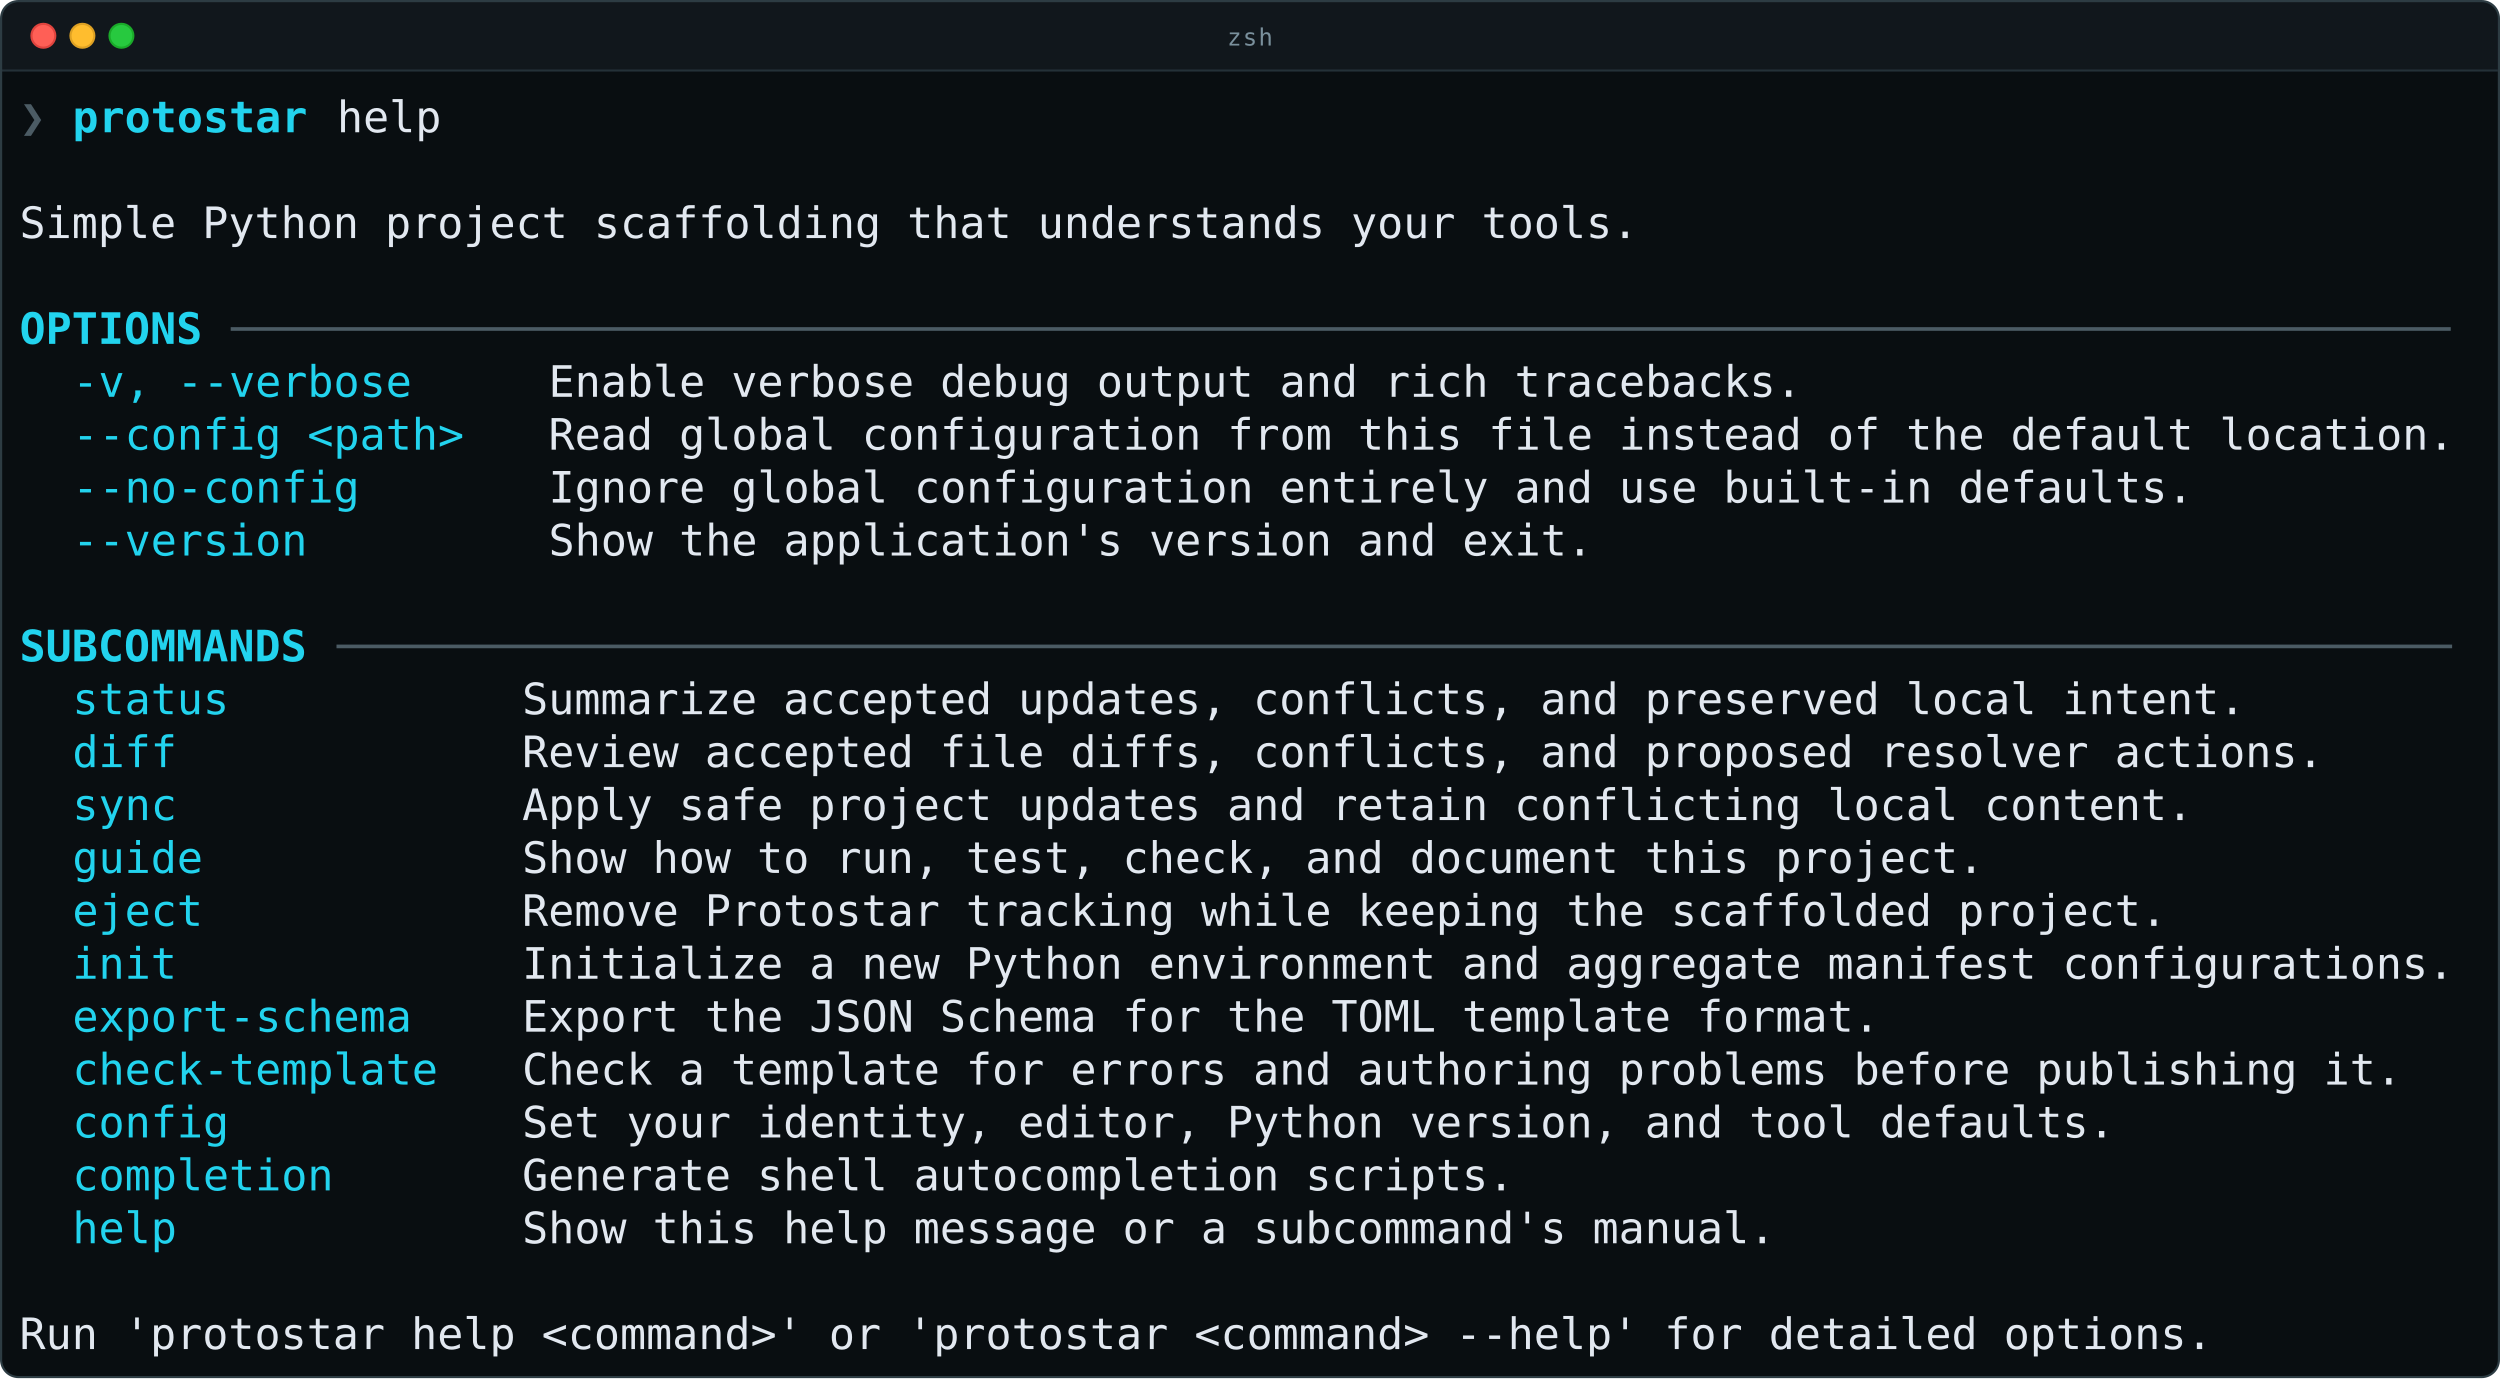
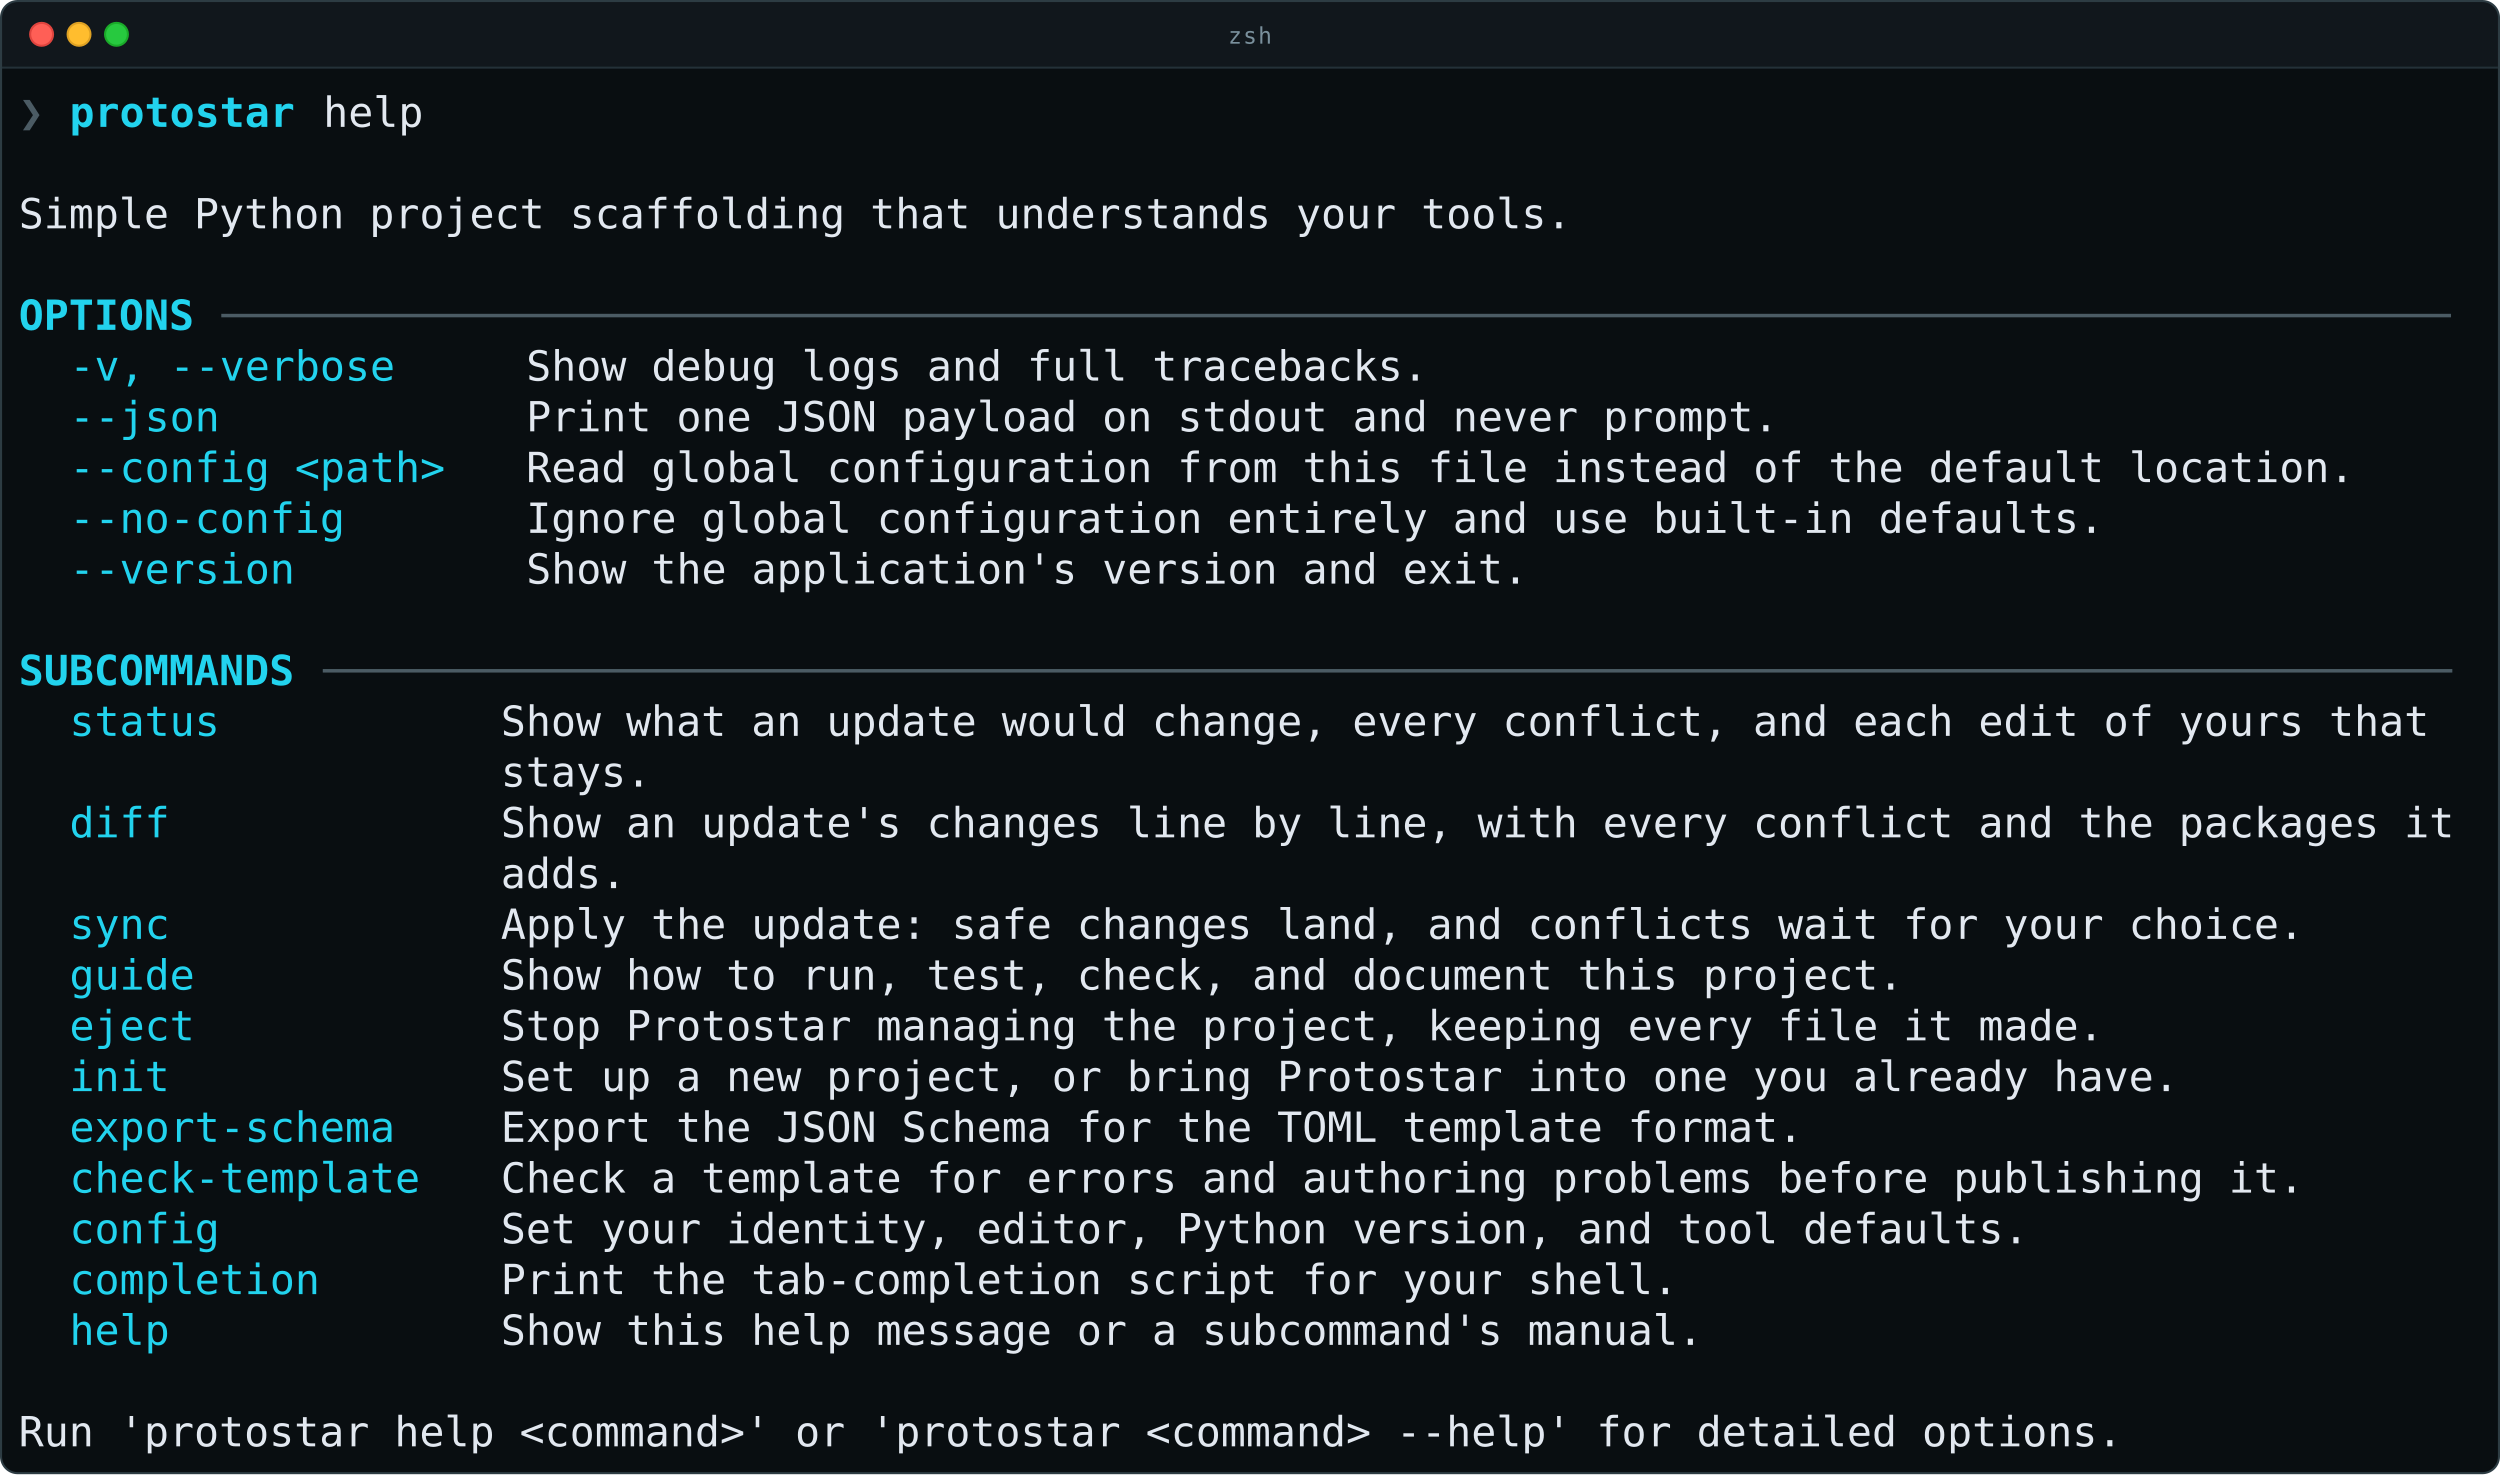
- <svg xmlns="http://www.w3.org/2000/svg" class="rich-terminal" viewBox="0 0 1153 635.6">
+ <svg xmlns="http://www.w3.org/2000/svg" class="rich-terminal" viewBox="0 0 1202 708.8">
  <style>

    @font-face {
        font-family: "Fira Code";
        src: local("FiraCode-Regular"),
                url("https://cdnjs.cloudflare.com/ajax/libs/firacode/6.2.0/woff2/FiraCode-Regular.woff2") format("woff2"),
                url("https://cdnjs.cloudflare.com/ajax/libs/firacode/6.2.0/woff/FiraCode-Regular.woff") format("woff");
        font-style: normal;
        font-weight: 400;
    }
    @font-face {
        font-family: "Fira Code";
        src: local("FiraCode-Bold"),
                url("https://cdnjs.cloudflare.com/ajax/libs/firacode/6.2.0/woff2/FiraCode-Bold.woff2") format("woff2"),
                url("https://cdnjs.cloudflare.com/ajax/libs/firacode/6.2.0/woff/FiraCode-Bold.woff") format("woff");
        font-style: bold;
        font-weight: 700;
    }

    .cli_help-matrix {
        font-family: Fira Code, monospace;
        font-size: 20px;
        line-height: 24.4px;
        font-variant-east-asian: full-width;
    }

    .cli_help-title {
        font-size: 18px;
        font-weight: bold;
        font-family: arial;
    }

    .cli_help-r1 { fill: #4b5b64 }
.cli_help-r2 { fill: #22d3ee;font-weight: bold }
.cli_help-r3 { fill: #e2e8f0 }
.cli_help-r4 { fill: #22d3ee }
    </style>
  <defs>
    <clipPath id="cli_help-clip-terminal">
-       <rect x="0" y="0" width="1133.6" height="584.6" />
+       <rect x="0" y="0" width="1182.4" height="657.8" />
    </clipPath>
    <clipPath id="cli_help-line-0">
-       <rect x="0" y="1.5" width="1134.6" height="24.65" />
+       <rect x="0" y="1.5" width="1183.4" height="24.65" />
    </clipPath>
    <clipPath id="cli_help-line-1">
-       <rect x="0" y="25.9" width="1134.6" height="24.65" />
+       <rect x="0" y="25.9" width="1183.4" height="24.65" />
    </clipPath>
    <clipPath id="cli_help-line-2">
-       <rect x="0" y="50.3" width="1134.6" height="24.65" />
+       <rect x="0" y="50.3" width="1183.4" height="24.65" />
    </clipPath>
    <clipPath id="cli_help-line-3">
-       <rect x="0" y="74.7" width="1134.6" height="24.65" />
+       <rect x="0" y="74.7" width="1183.4" height="24.65" />
    </clipPath>
    <clipPath id="cli_help-line-4">
-       <rect x="0" y="99.1" width="1134.6" height="24.65" />
+       <rect x="0" y="99.1" width="1183.4" height="24.65" />
    </clipPath>
    <clipPath id="cli_help-line-5">
-       <rect x="0" y="123.5" width="1134.6" height="24.65" />
+       <rect x="0" y="123.5" width="1183.4" height="24.65" />
    </clipPath>
    <clipPath id="cli_help-line-6">
-       <rect x="0" y="147.9" width="1134.6" height="24.65" />
+       <rect x="0" y="147.9" width="1183.4" height="24.65" />
    </clipPath>
    <clipPath id="cli_help-line-7">
-       <rect x="0" y="172.3" width="1134.6" height="24.65" />
+       <rect x="0" y="172.3" width="1183.4" height="24.65" />
    </clipPath>
    <clipPath id="cli_help-line-8">
-       <rect x="0" y="196.7" width="1134.6" height="24.65" />
+       <rect x="0" y="196.7" width="1183.4" height="24.65" />
    </clipPath>
    <clipPath id="cli_help-line-9">
-       <rect x="0" y="221.1" width="1134.6" height="24.65" />
+       <rect x="0" y="221.1" width="1183.4" height="24.65" />
    </clipPath>
    <clipPath id="cli_help-line-10">
-       <rect x="0" y="245.5" width="1134.6" height="24.65" />
+       <rect x="0" y="245.5" width="1183.4" height="24.65" />
    </clipPath>
    <clipPath id="cli_help-line-11">
-       <rect x="0" y="269.9" width="1134.6" height="24.65" />
+       <rect x="0" y="269.9" width="1183.4" height="24.65" />
    </clipPath>
    <clipPath id="cli_help-line-12">
-       <rect x="0" y="294.3" width="1134.6" height="24.65" />
+       <rect x="0" y="294.3" width="1183.4" height="24.65" />
    </clipPath>
    <clipPath id="cli_help-line-13">
-       <rect x="0" y="318.7" width="1134.6" height="24.65" />
+       <rect x="0" y="318.7" width="1183.4" height="24.65" />
    </clipPath>
    <clipPath id="cli_help-line-14">
-       <rect x="0" y="343.1" width="1134.6" height="24.65" />
+       <rect x="0" y="343.1" width="1183.4" height="24.65" />
    </clipPath>
    <clipPath id="cli_help-line-15">
-       <rect x="0" y="367.5" width="1134.6" height="24.65" />
+       <rect x="0" y="367.5" width="1183.4" height="24.65" />
    </clipPath>
    <clipPath id="cli_help-line-16">
-       <rect x="0" y="391.9" width="1134.6" height="24.65" />
+       <rect x="0" y="391.9" width="1183.4" height="24.65" />
    </clipPath>
    <clipPath id="cli_help-line-17">
-       <rect x="0" y="416.3" width="1134.6" height="24.65" />
+       <rect x="0" y="416.3" width="1183.4" height="24.65" />
    </clipPath>
    <clipPath id="cli_help-line-18">
-       <rect x="0" y="440.7" width="1134.6" height="24.65" />
+       <rect x="0" y="440.7" width="1183.4" height="24.65" />
    </clipPath>
    <clipPath id="cli_help-line-19">
-       <rect x="0" y="465.1" width="1134.6" height="24.65" />
+       <rect x="0" y="465.1" width="1183.4" height="24.65" />
    </clipPath>
    <clipPath id="cli_help-line-20">
-       <rect x="0" y="489.5" width="1134.6" height="24.65" />
+       <rect x="0" y="489.5" width="1183.4" height="24.65" />
    </clipPath>
    <clipPath id="cli_help-line-21">
-       <rect x="0" y="513.9" width="1134.6" height="24.65" />
+       <rect x="0" y="513.9" width="1183.4" height="24.65" />
    </clipPath>
    <clipPath id="cli_help-line-22">
-       <rect x="0" y="538.3" width="1134.6" height="24.65" />
+       <rect x="0" y="538.3" width="1183.4" height="24.65" />
+     </clipPath>
+     <clipPath id="cli_help-line-23">
+       <rect x="0" y="562.7" width="1183.4" height="24.65" />
+     </clipPath>
+     <clipPath id="cli_help-line-24">
+       <rect x="0" y="587.1" width="1183.4" height="24.65" />
+     </clipPath>
+     <clipPath id="cli_help-line-25">
+       <rect x="0" y="611.5" width="1183.4" height="24.65" />
    </clipPath>
  </defs>
-   <rect fill="#090e11" x="0.5" y="0.5" width="1152" height="634.6" rx="8" />
-   <path fill="#11171c" d="M0.5 32V8.5a8 8 0 0 1 8 -8H1144a8 8 0 0 1 8 8V32Z" />
-   <path stroke="#243138" d="M0.5 32.5H1152" />
+   <rect fill="#090e11" x="0.5" y="0.5" width="1201" height="707.8" rx="8" />
+   <path fill="#11171c" d="M0.5 32V8.5a8 8 0 0 1 8 -8H1193a8 8 0 0 1 8 8V32Z" />
+   <path stroke="#243138" d="M0.5 32.5H1201" />
  <circle cx="20" cy="16.5" r="5.5" fill="#ff5f56" stroke="#e0443e" />
  <circle cx="38" cy="16.5" r="5.5" fill="#ffbd2e" stroke="#dea123" />
  <circle cx="56" cy="16.5" r="5.5" fill="#27c93f" stroke="#1aab29" />
-   <text fill="#7a909c" x="576.5" y="21" text-anchor="middle" font-family="JetBrains Mono, Fira Code, monospace" font-size="11" letter-spacing="0.6">zsh</text>
-   <rect fill="none" stroke="#2d3c43" x="0.5" y="0.5" width="1152" height="634.6" rx="8" />
+   <text fill="#7a909c" x="601" y="21" text-anchor="middle" font-family="JetBrains Mono, Fira Code, monospace" font-size="11" letter-spacing="0.6">zsh</text>
+   <rect fill="none" stroke="#2d3c43" x="0.5" y="0.5" width="1201" height="707.8" rx="8" />
  <g transform="translate(9, 41)" clip-path="url(#cli_help-clip-terminal)">
    <g class="cli_help-matrix">
      <text class="cli_help-r1" x="0" y="20" textLength="24.4" clip-path="url(#cli_help-line-0)">❯ </text>
      <text class="cli_help-r2" x="24.4" y="20" textLength="122" clip-path="url(#cli_help-line-0)">protostar </text>
      <text class="cli_help-r3" x="146.4" y="20" textLength="48.8" clip-path="url(#cli_help-line-0)">help</text>
-       <text class="cli_help-r3" x="1134.6" y="20" textLength="12.2" clip-path="url(#cli_help-line-0)">
- </text>
-       <text class="cli_help-r3" x="1134.6" y="44.4" textLength="12.2" clip-path="url(#cli_help-line-1)">
+       <text class="cli_help-r3" x="1183.4" y="20" textLength="12.2" clip-path="url(#cli_help-line-0)">
+ </text>
+       <text class="cli_help-r3" x="1183.4" y="44.4" textLength="12.2" clip-path="url(#cli_help-line-1)">
</text>
      <text class="cli_help-r3" x="0" y="68.8" textLength="756.4" clip-path="url(#cli_help-line-2)">Simple Python project scaffolding that understands your tools.</text>
-       <text class="cli_help-r3" x="1134.6" y="68.8" textLength="12.2" clip-path="url(#cli_help-line-2)">
- </text>
-       <text class="cli_help-r3" x="1134.6" y="93.2" textLength="12.2" clip-path="url(#cli_help-line-3)">
+       <text class="cli_help-r3" x="1183.4" y="68.8" textLength="12.2" clip-path="url(#cli_help-line-2)">
+ </text>
+       <text class="cli_help-r3" x="1183.4" y="93.2" textLength="12.2" clip-path="url(#cli_help-line-3)">
</text>
      <text class="cli_help-r2" x="0" y="117.6" textLength="85.4" clip-path="url(#cli_help-line-4)">OPTIONS</text>
-       <text class="cli_help-r1" x="97.6" y="117.6" textLength="1037" clip-path="url(#cli_help-line-4)">─────────────────────────────────────────────────────────────────────────────────────</text>
-       <text class="cli_help-r3" x="1134.6" y="117.6" textLength="12.2" clip-path="url(#cli_help-line-4)">
+       <text class="cli_help-r1" x="97.6" y="117.6" textLength="1085.8" clip-path="url(#cli_help-line-4)">─────────────────────────────────────────────────────────────────────────────────────────</text>
+       <text class="cli_help-r3" x="1183.4" y="117.6" textLength="12.2" clip-path="url(#cli_help-line-4)">
</text>
      <text class="cli_help-r4" x="24.4" y="142" textLength="183" clip-path="url(#cli_help-line-5)">-v, --verbose  </text>
-       <text class="cli_help-r3" x="244" y="142" textLength="890.6" clip-path="url(#cli_help-line-5)">Enable verbose debug output and rich tracebacks.                         </text>
-       <text class="cli_help-r3" x="1134.6" y="142" textLength="12.2" clip-path="url(#cli_help-line-5)">
- </text>
-       <text class="cli_help-r4" x="24.4" y="166.4" textLength="183" clip-path="url(#cli_help-line-6)">--config &lt;path&gt;</text>
-       <text class="cli_help-r3" x="244" y="166.4" textLength="890.6" clip-path="url(#cli_help-line-6)">Read global configuration from this file instead of the default location.</text>
-       <text class="cli_help-r3" x="1134.6" y="166.4" textLength="12.2" clip-path="url(#cli_help-line-6)">
- </text>
-       <text class="cli_help-r4" x="24.4" y="190.8" textLength="183" clip-path="url(#cli_help-line-7)">--no-config    </text>
-       <text class="cli_help-r3" x="244" y="190.8" textLength="890.6" clip-path="url(#cli_help-line-7)">Ignore global configuration entirely and use built-in defaults.          </text>
-       <text class="cli_help-r3" x="1134.6" y="190.8" textLength="12.2" clip-path="url(#cli_help-line-7)">
- </text>
-       <text class="cli_help-r4" x="24.4" y="215.2" textLength="183" clip-path="url(#cli_help-line-8)">--version      </text>
-       <text class="cli_help-r3" x="244" y="215.2" textLength="890.6" clip-path="url(#cli_help-line-8)">Show the application's version and exit.                                 </text>
-       <text class="cli_help-r3" x="1134.6" y="215.2" textLength="12.2" clip-path="url(#cli_help-line-8)">
- </text>
-       <text class="cli_help-r3" x="1134.6" y="239.6" textLength="12.2" clip-path="url(#cli_help-line-9)">
- </text>
-       <text class="cli_help-r2" x="0" y="264" textLength="134.2" clip-path="url(#cli_help-line-10)">SUBCOMMANDS</text>
-       <text class="cli_help-r1" x="146.4" y="264" textLength="988.2" clip-path="url(#cli_help-line-10)">─────────────────────────────────────────────────────────────────────────────────</text>
-       <text class="cli_help-r3" x="1134.6" y="264" textLength="12.2" clip-path="url(#cli_help-line-10)">
- </text>
-       <text class="cli_help-r4" x="24.4" y="288.4" textLength="170.8" clip-path="url(#cli_help-line-11)">status        </text>
-       <text class="cli_help-r3" x="231.8" y="288.4" textLength="902.8" clip-path="url(#cli_help-line-11)">Summarize accepted updates, conflicts, and preserved local intent.        </text>
-       <text class="cli_help-r3" x="1134.6" y="288.4" textLength="12.2" clip-path="url(#cli_help-line-11)">
- </text>
-       <text class="cli_help-r4" x="24.4" y="312.8" textLength="170.8" clip-path="url(#cli_help-line-12)">diff          </text>
-       <text class="cli_help-r3" x="231.8" y="312.8" textLength="902.8" clip-path="url(#cli_help-line-12)">Review accepted file diffs, conflicts, and proposed resolver actions.     </text>
-       <text class="cli_help-r3" x="1134.6" y="312.8" textLength="12.2" clip-path="url(#cli_help-line-12)">
- </text>
-       <text class="cli_help-r4" x="24.4" y="337.2" textLength="170.8" clip-path="url(#cli_help-line-13)">sync          </text>
-       <text class="cli_help-r3" x="231.8" y="337.2" textLength="902.8" clip-path="url(#cli_help-line-13)">Apply safe project updates and retain conflicting local content.          </text>
-       <text class="cli_help-r3" x="1134.6" y="337.2" textLength="12.2" clip-path="url(#cli_help-line-13)">
- </text>
-       <text class="cli_help-r4" x="24.4" y="361.6" textLength="170.8" clip-path="url(#cli_help-line-14)">guide         </text>
-       <text class="cli_help-r3" x="231.8" y="361.6" textLength="902.8" clip-path="url(#cli_help-line-14)">Show how to run, test, check, and document this project.                  </text>
-       <text class="cli_help-r3" x="1134.6" y="361.6" textLength="12.2" clip-path="url(#cli_help-line-14)">
- </text>
-       <text class="cli_help-r4" x="24.4" y="386" textLength="170.8" clip-path="url(#cli_help-line-15)">eject         </text>
-       <text class="cli_help-r3" x="231.8" y="386" textLength="902.8" clip-path="url(#cli_help-line-15)">Remove Protostar tracking while keeping the scaffolded project.           </text>
-       <text class="cli_help-r3" x="1134.6" y="386" textLength="12.2" clip-path="url(#cli_help-line-15)">
- </text>
-       <text class="cli_help-r4" x="24.4" y="410.4" textLength="170.8" clip-path="url(#cli_help-line-16)">init          </text>
-       <text class="cli_help-r3" x="231.8" y="410.4" textLength="902.8" clip-path="url(#cli_help-line-16)">Initialize a new Python environment and aggregate manifest configurations.</text>
-       <text class="cli_help-r3" x="1134.6" y="410.4" textLength="12.2" clip-path="url(#cli_help-line-16)">
- </text>
-       <text class="cli_help-r4" x="24.4" y="434.8" textLength="170.8" clip-path="url(#cli_help-line-17)">export-schema </text>
-       <text class="cli_help-r3" x="231.8" y="434.8" textLength="902.8" clip-path="url(#cli_help-line-17)">Export the JSON Schema for the TOML template format.                      </text>
-       <text class="cli_help-r3" x="1134.6" y="434.8" textLength="12.2" clip-path="url(#cli_help-line-17)">
- </text>
-       <text class="cli_help-r4" x="24.4" y="459.2" textLength="170.8" clip-path="url(#cli_help-line-18)">check-template</text>
-       <text class="cli_help-r3" x="231.8" y="459.2" textLength="902.8" clip-path="url(#cli_help-line-18)">Check a template for errors and authoring problems before publishing it.  </text>
-       <text class="cli_help-r3" x="1134.6" y="459.2" textLength="12.2" clip-path="url(#cli_help-line-18)">
- </text>
-       <text class="cli_help-r4" x="24.4" y="483.6" textLength="170.8" clip-path="url(#cli_help-line-19)">config        </text>
-       <text class="cli_help-r3" x="231.8" y="483.6" textLength="902.8" clip-path="url(#cli_help-line-19)">Set your identity, editor, Python version, and tool defaults.             </text>
-       <text class="cli_help-r3" x="1134.6" y="483.6" textLength="12.2" clip-path="url(#cli_help-line-19)">
- </text>
-       <text class="cli_help-r4" x="24.4" y="508" textLength="170.8" clip-path="url(#cli_help-line-20)">completion    </text>
-       <text class="cli_help-r3" x="231.8" y="508" textLength="902.8" clip-path="url(#cli_help-line-20)">Generate shell autocompletion scripts.                                    </text>
-       <text class="cli_help-r3" x="1134.6" y="508" textLength="12.2" clip-path="url(#cli_help-line-20)">
- </text>
-       <text class="cli_help-r4" x="24.4" y="532.4" textLength="170.8" clip-path="url(#cli_help-line-21)">help          </text>
-       <text class="cli_help-r3" x="231.8" y="532.4" textLength="902.8" clip-path="url(#cli_help-line-21)">Show this help message or a subcommand's manual.                          </text>
-       <text class="cli_help-r3" x="1134.6" y="532.4" textLength="12.2" clip-path="url(#cli_help-line-21)">
- </text>
-       <text class="cli_help-r3" x="1134.6" y="556.8" textLength="12.2" clip-path="url(#cli_help-line-22)">
- </text>
-       <text class="cli_help-r3" x="0" y="581.2" textLength="1024.8" clip-path="url(#cli_help-line-23)">Run 'protostar help &lt;command&gt;' or 'protostar &lt;command&gt; --help' for detailed options.</text>
-       <text class="cli_help-r3" x="1134.6" y="581.2" textLength="12.2" clip-path="url(#cli_help-line-23)">
+       <text class="cli_help-r3" x="244" y="142" textLength="890.6" clip-path="url(#cli_help-line-5)">Show debug logs and full tracebacks.                                     </text>
+       <text class="cli_help-r3" x="1183.4" y="142" textLength="12.2" clip-path="url(#cli_help-line-5)">
+ </text>
+       <text class="cli_help-r4" x="24.4" y="166.4" textLength="183" clip-path="url(#cli_help-line-6)">--json         </text>
+       <text class="cli_help-r3" x="244" y="166.4" textLength="890.6" clip-path="url(#cli_help-line-6)">Print one JSON payload on stdout and never prompt.                       </text>
+       <text class="cli_help-r3" x="1183.4" y="166.4" textLength="12.2" clip-path="url(#cli_help-line-6)">
+ </text>
+       <text class="cli_help-r4" x="24.4" y="190.8" textLength="183" clip-path="url(#cli_help-line-7)">--config &lt;path&gt;</text>
+       <text class="cli_help-r3" x="244" y="190.8" textLength="890.6" clip-path="url(#cli_help-line-7)">Read global configuration from this file instead of the default location.</text>
+       <text class="cli_help-r3" x="1183.4" y="190.8" textLength="12.2" clip-path="url(#cli_help-line-7)">
+ </text>
+       <text class="cli_help-r4" x="24.4" y="215.2" textLength="183" clip-path="url(#cli_help-line-8)">--no-config    </text>
+       <text class="cli_help-r3" x="244" y="215.2" textLength="890.6" clip-path="url(#cli_help-line-8)">Ignore global configuration entirely and use built-in defaults.          </text>
+       <text class="cli_help-r3" x="1183.4" y="215.2" textLength="12.2" clip-path="url(#cli_help-line-8)">
+ </text>
+       <text class="cli_help-r4" x="24.4" y="239.6" textLength="183" clip-path="url(#cli_help-line-9)">--version      </text>
+       <text class="cli_help-r3" x="244" y="239.6" textLength="890.6" clip-path="url(#cli_help-line-9)">Show the application's version and exit.                                 </text>
+       <text class="cli_help-r3" x="1183.4" y="239.6" textLength="12.2" clip-path="url(#cli_help-line-9)">
+ </text>
+       <text class="cli_help-r3" x="1183.4" y="264" textLength="12.2" clip-path="url(#cli_help-line-10)">
+ </text>
+       <text class="cli_help-r2" x="0" y="288.4" textLength="134.2" clip-path="url(#cli_help-line-11)">SUBCOMMANDS</text>
+       <text class="cli_help-r1" x="146.4" y="288.4" textLength="1037" clip-path="url(#cli_help-line-11)">─────────────────────────────────────────────────────────────────────────────────────</text>
+       <text class="cli_help-r3" x="1183.4" y="288.4" textLength="12.2" clip-path="url(#cli_help-line-11)">
+ </text>
+       <text class="cli_help-r4" x="24.4" y="312.8" textLength="170.8" clip-path="url(#cli_help-line-12)">status        </text>
+       <text class="cli_help-r3" x="231.8" y="312.8" textLength="951.6" clip-path="url(#cli_help-line-12)">Show what an update would change, every conflict, and each edit of yours that </text>
+       <text class="cli_help-r3" x="1183.4" y="312.8" textLength="12.2" clip-path="url(#cli_help-line-12)">
+ </text>
+       <text class="cli_help-r3" x="231.8" y="337.2" textLength="951.6" clip-path="url(#cli_help-line-13)">stays.                                                                        </text>
+       <text class="cli_help-r3" x="1183.4" y="337.2" textLength="12.2" clip-path="url(#cli_help-line-13)">
+ </text>
+       <text class="cli_help-r4" x="24.4" y="361.6" textLength="170.8" clip-path="url(#cli_help-line-14)">diff          </text>
+       <text class="cli_help-r3" x="231.8" y="361.6" textLength="951.6" clip-path="url(#cli_help-line-14)">Show an update's changes line by line, with every conflict and the packages it</text>
+       <text class="cli_help-r3" x="1183.4" y="361.6" textLength="12.2" clip-path="url(#cli_help-line-14)">
+ </text>
+       <text class="cli_help-r3" x="231.8" y="386" textLength="951.6" clip-path="url(#cli_help-line-15)">adds.                                                                         </text>
+       <text class="cli_help-r3" x="1183.4" y="386" textLength="12.2" clip-path="url(#cli_help-line-15)">
+ </text>
+       <text class="cli_help-r4" x="24.4" y="410.4" textLength="170.8" clip-path="url(#cli_help-line-16)">sync          </text>
+       <text class="cli_help-r3" x="231.8" y="410.4" textLength="951.6" clip-path="url(#cli_help-line-16)">Apply the update: safe changes land, and conflicts wait for your choice.      </text>
+       <text class="cli_help-r3" x="1183.4" y="410.4" textLength="12.2" clip-path="url(#cli_help-line-16)">
+ </text>
+       <text class="cli_help-r4" x="24.4" y="434.8" textLength="170.8" clip-path="url(#cli_help-line-17)">guide         </text>
+       <text class="cli_help-r3" x="231.8" y="434.8" textLength="951.6" clip-path="url(#cli_help-line-17)">Show how to run, test, check, and document this project.                      </text>
+       <text class="cli_help-r3" x="1183.4" y="434.8" textLength="12.2" clip-path="url(#cli_help-line-17)">
+ </text>
+       <text class="cli_help-r4" x="24.4" y="459.2" textLength="170.8" clip-path="url(#cli_help-line-18)">eject         </text>
+       <text class="cli_help-r3" x="231.8" y="459.2" textLength="951.6" clip-path="url(#cli_help-line-18)">Stop Protostar managing the project, keeping every file it made.              </text>
+       <text class="cli_help-r3" x="1183.4" y="459.2" textLength="12.2" clip-path="url(#cli_help-line-18)">
+ </text>
+       <text class="cli_help-r4" x="24.4" y="483.6" textLength="170.8" clip-path="url(#cli_help-line-19)">init          </text>
+       <text class="cli_help-r3" x="231.8" y="483.6" textLength="951.6" clip-path="url(#cli_help-line-19)">Set up a new project, or bring Protostar into one you already have.           </text>
+       <text class="cli_help-r3" x="1183.4" y="483.6" textLength="12.2" clip-path="url(#cli_help-line-19)">
+ </text>
+       <text class="cli_help-r4" x="24.4" y="508" textLength="170.8" clip-path="url(#cli_help-line-20)">export-schema </text>
+       <text class="cli_help-r3" x="231.8" y="508" textLength="951.6" clip-path="url(#cli_help-line-20)">Export the JSON Schema for the TOML template format.                          </text>
+       <text class="cli_help-r3" x="1183.4" y="508" textLength="12.2" clip-path="url(#cli_help-line-20)">
+ </text>
+       <text class="cli_help-r4" x="24.4" y="532.4" textLength="170.8" clip-path="url(#cli_help-line-21)">check-template</text>
+       <text class="cli_help-r3" x="231.8" y="532.4" textLength="951.6" clip-path="url(#cli_help-line-21)">Check a template for errors and authoring problems before publishing it.      </text>
+       <text class="cli_help-r3" x="1183.4" y="532.4" textLength="12.2" clip-path="url(#cli_help-line-21)">
+ </text>
+       <text class="cli_help-r4" x="24.4" y="556.8" textLength="170.8" clip-path="url(#cli_help-line-22)">config        </text>
+       <text class="cli_help-r3" x="231.8" y="556.8" textLength="951.6" clip-path="url(#cli_help-line-22)">Set your identity, editor, Python version, and tool defaults.                 </text>
+       <text class="cli_help-r3" x="1183.4" y="556.8" textLength="12.2" clip-path="url(#cli_help-line-22)">
+ </text>
+       <text class="cli_help-r4" x="24.4" y="581.2" textLength="170.8" clip-path="url(#cli_help-line-23)">completion    </text>
+       <text class="cli_help-r3" x="231.8" y="581.2" textLength="951.6" clip-path="url(#cli_help-line-23)">Print the tab-completion script for your shell.                               </text>
+       <text class="cli_help-r3" x="1183.4" y="581.2" textLength="12.2" clip-path="url(#cli_help-line-23)">
+ </text>
+       <text class="cli_help-r4" x="24.4" y="605.6" textLength="170.8" clip-path="url(#cli_help-line-24)">help          </text>
+       <text class="cli_help-r3" x="231.8" y="605.6" textLength="951.6" clip-path="url(#cli_help-line-24)">Show this help message or a subcommand's manual.                              </text>
+       <text class="cli_help-r3" x="1183.4" y="605.6" textLength="12.2" clip-path="url(#cli_help-line-24)">
+ </text>
+       <text class="cli_help-r3" x="1183.4" y="630" textLength="12.2" clip-path="url(#cli_help-line-25)">
+ </text>
+       <text class="cli_help-r3" x="0" y="654.4" textLength="1024.8" clip-path="url(#cli_help-line-26)">Run 'protostar help &lt;command&gt;' or 'protostar &lt;command&gt; --help' for detailed options.</text>
+       <text class="cli_help-r3" x="1183.4" y="654.4" textLength="12.2" clip-path="url(#cli_help-line-26)">
</text>
    </g>
  </g>
</svg>
